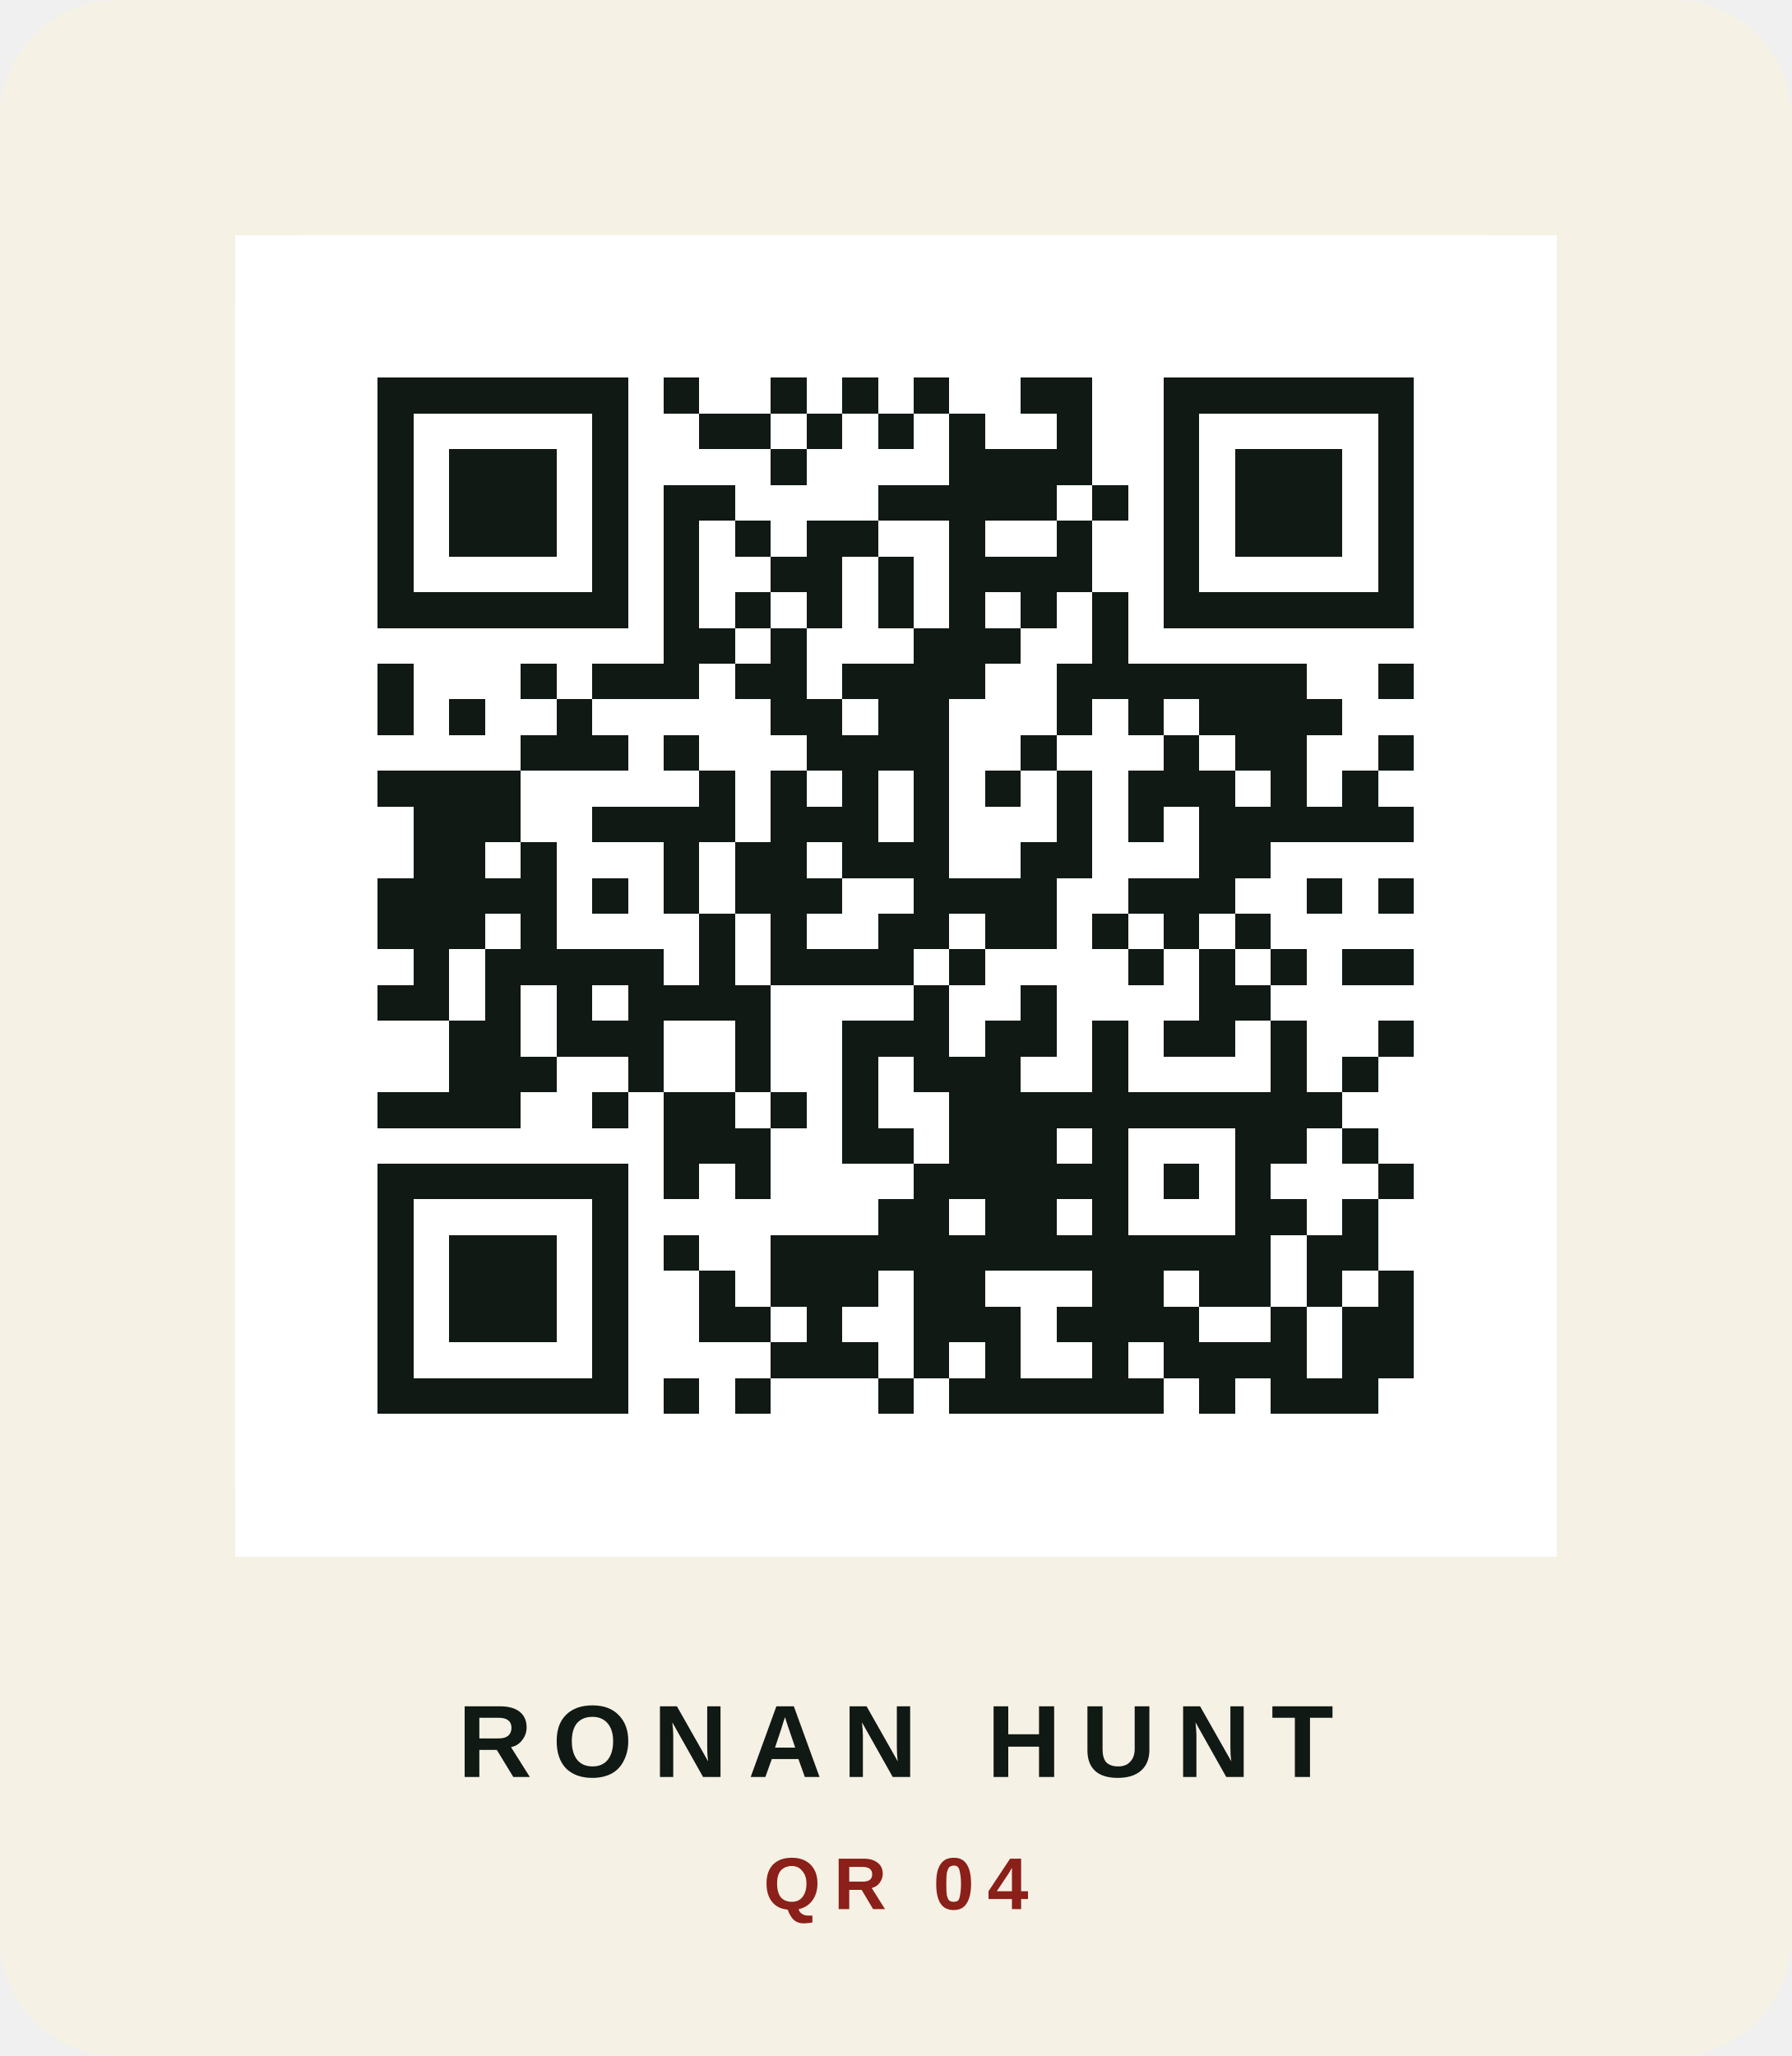
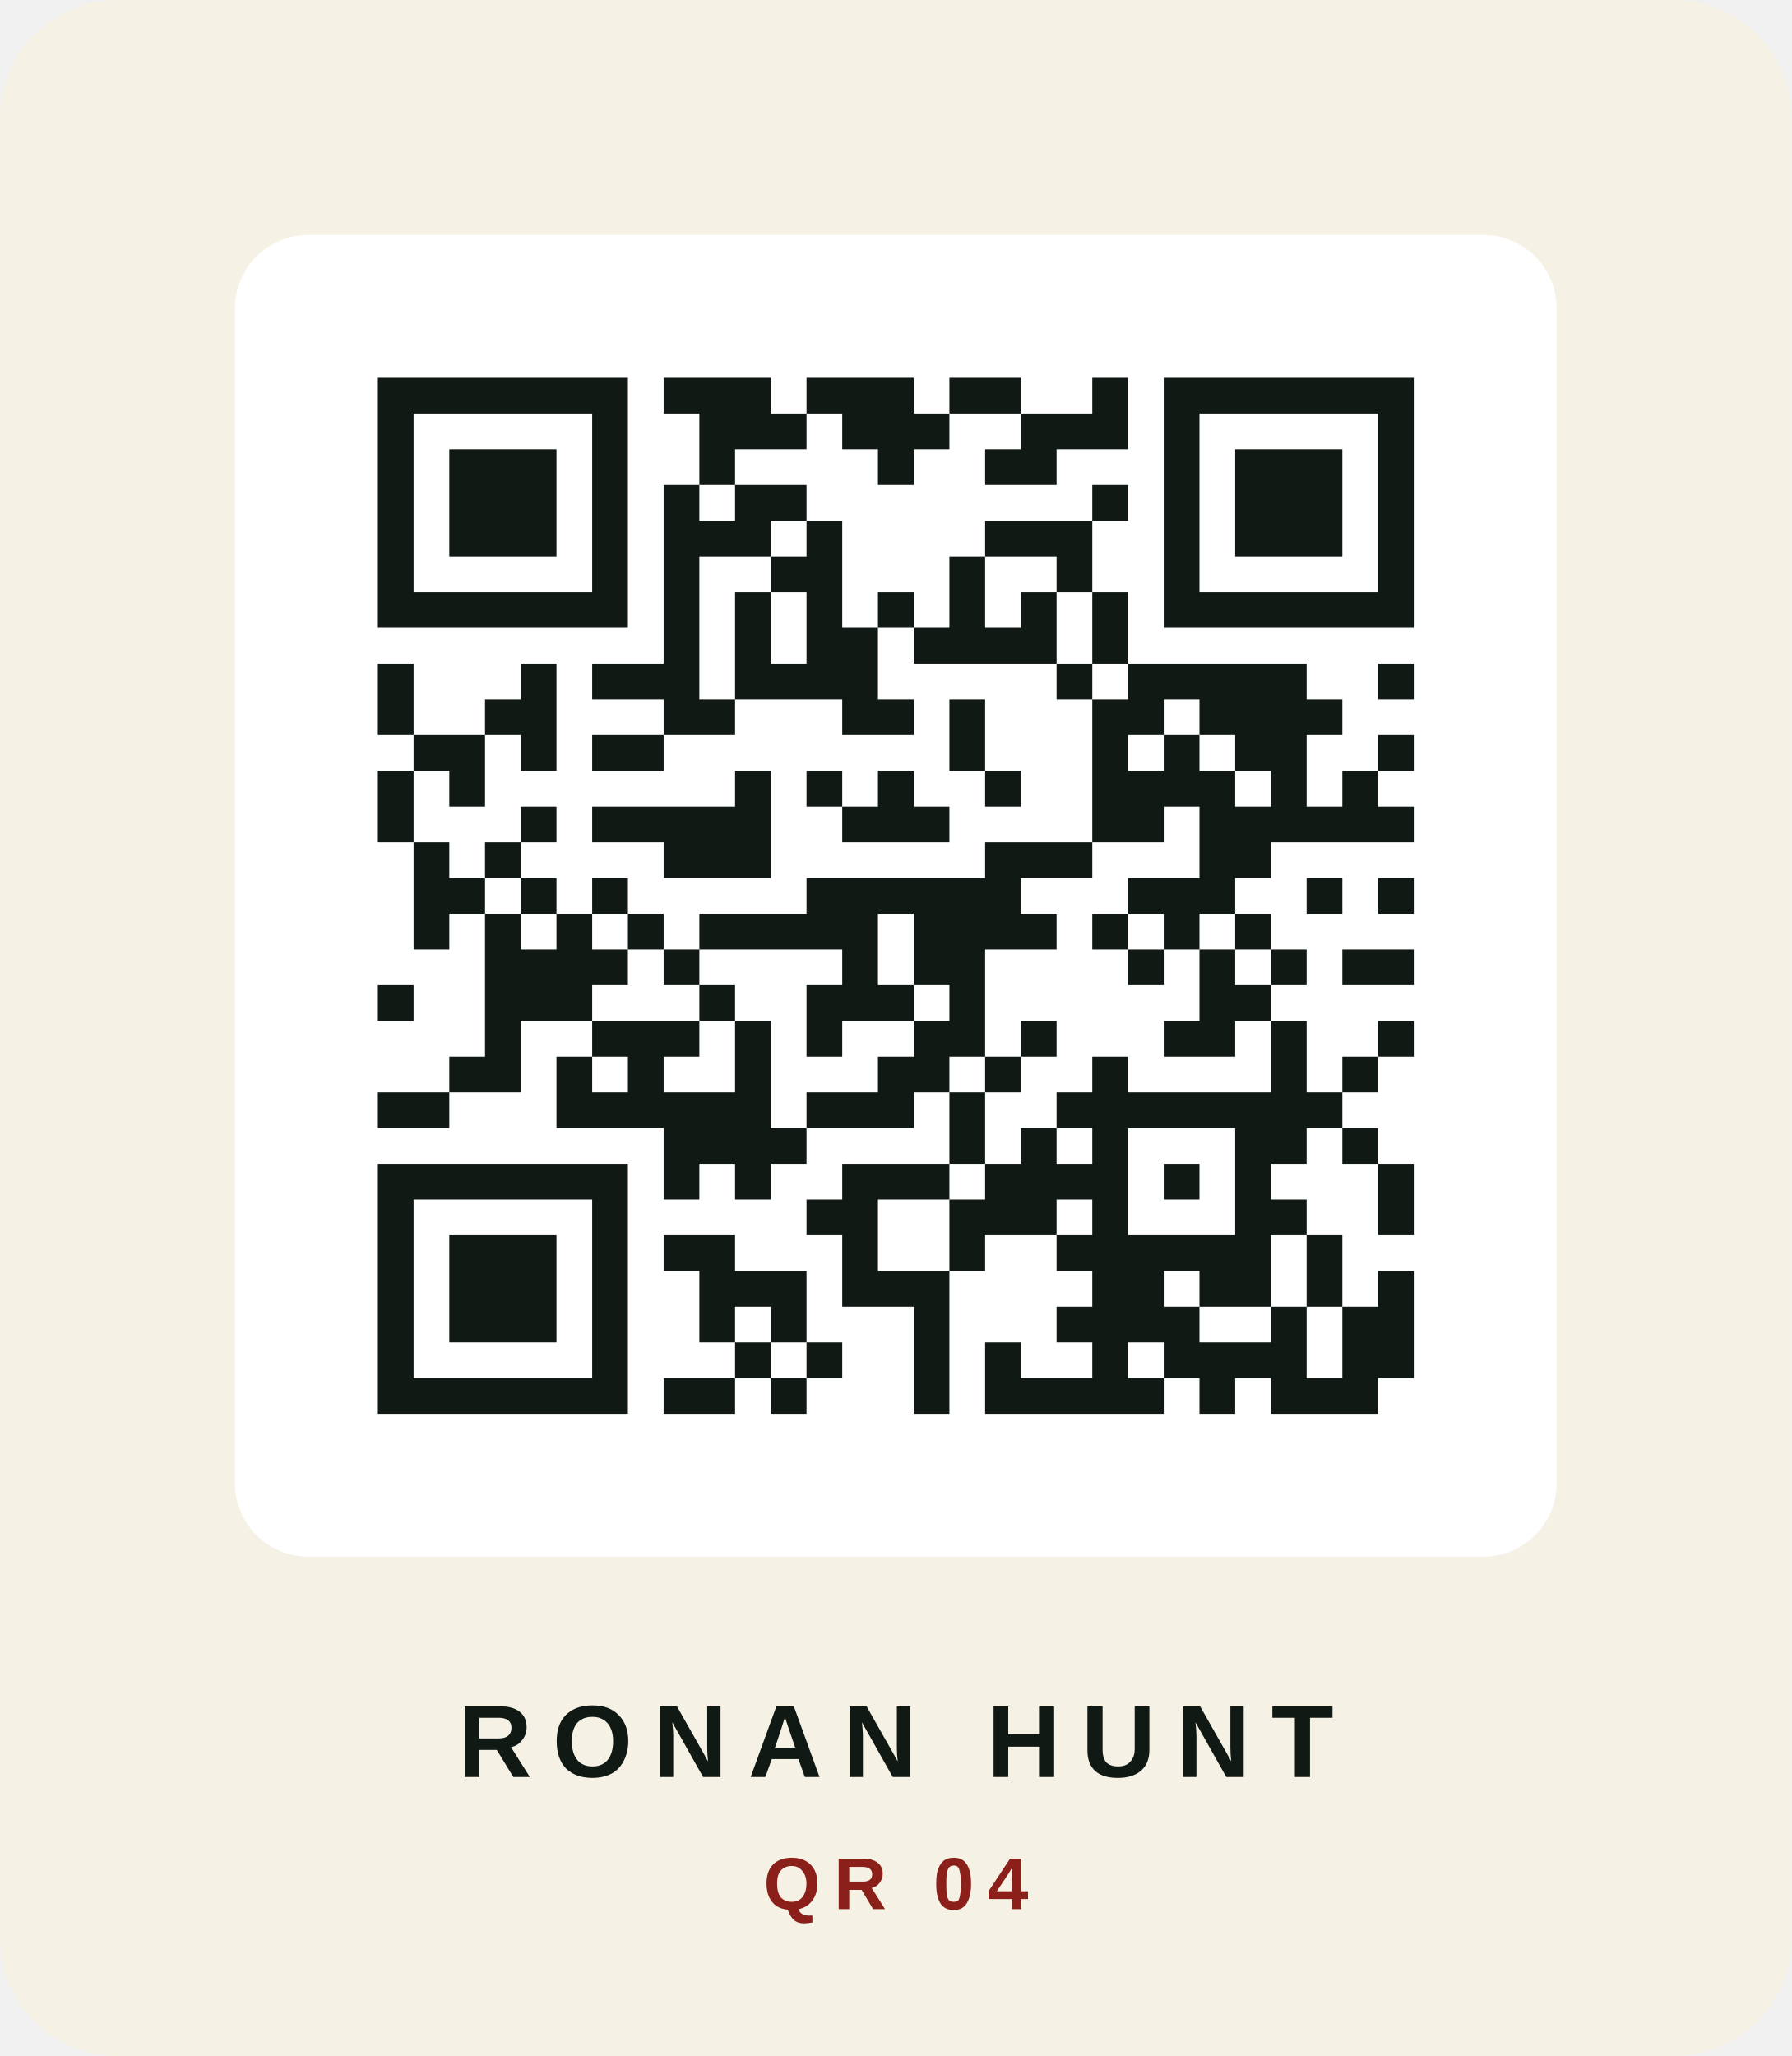
<svg xmlns="http://www.w3.org/2000/svg" viewBox="0 0 61 70" width="610" height="700" role="img" aria-labelledby="title desc">
  <rect width="61" height="70" rx="4" fill="#f6f1e5" />
  <rect x="8" y="8" width="45" height="45" rx="2.5" fill="#ffffff" />
-   <svg x="8" y="8" width="45" height="45" viewBox="0 0 37 37" shape-rendering="crispEdges">
-     <rect width="37" height="37" fill="#ffffff" />
-     <path d="M4,4h1v1h-1zM5,4h1v1h-1zM6,4h1v1h-1zM7,4h1v1h-1zM8,4h1v1h-1zM9,4h1v1h-1zM10,4h1v1h-1zM12,4h1v1h-1zM15,4h1v1h-1zM17,4h1v1h-1zM19,4h1v1h-1zM22,4h1v1h-1zM23,4h1v1h-1zM26,4h1v1h-1zM27,4h1v1h-1zM28,4h1v1h-1zM29,4h1v1h-1zM30,4h1v1h-1zM31,4h1v1h-1zM32,4h1v1h-1zM4,5h1v1h-1zM10,5h1v1h-1zM13,5h1v1h-1zM14,5h1v1h-1zM16,5h1v1h-1zM18,5h1v1h-1zM20,5h1v1h-1zM23,5h1v1h-1zM26,5h1v1h-1zM32,5h1v1h-1zM4,6h1v1h-1zM6,6h1v1h-1zM7,6h1v1h-1zM8,6h1v1h-1zM10,6h1v1h-1zM15,6h1v1h-1zM20,6h1v1h-1zM21,6h1v1h-1zM22,6h1v1h-1zM23,6h1v1h-1zM26,6h1v1h-1zM28,6h1v1h-1zM29,6h1v1h-1zM30,6h1v1h-1zM32,6h1v1h-1zM4,7h1v1h-1zM6,7h1v1h-1zM7,7h1v1h-1zM8,7h1v1h-1zM10,7h1v1h-1zM12,7h1v1h-1zM13,7h1v1h-1zM18,7h1v1h-1zM19,7h1v1h-1zM20,7h1v1h-1zM21,7h1v1h-1zM22,7h1v1h-1zM24,7h1v1h-1zM26,7h1v1h-1zM28,7h1v1h-1zM29,7h1v1h-1zM30,7h1v1h-1zM32,7h1v1h-1zM4,8h1v1h-1zM6,8h1v1h-1zM7,8h1v1h-1zM8,8h1v1h-1zM10,8h1v1h-1zM12,8h1v1h-1zM14,8h1v1h-1zM16,8h1v1h-1zM17,8h1v1h-1zM20,8h1v1h-1zM23,8h1v1h-1zM26,8h1v1h-1zM28,8h1v1h-1zM29,8h1v1h-1zM30,8h1v1h-1zM32,8h1v1h-1zM4,9h1v1h-1zM10,9h1v1h-1zM12,9h1v1h-1zM15,9h1v1h-1zM16,9h1v1h-1zM18,9h1v1h-1zM20,9h1v1h-1zM21,9h1v1h-1zM22,9h1v1h-1zM23,9h1v1h-1zM26,9h1v1h-1zM32,9h1v1h-1zM4,10h1v1h-1zM5,10h1v1h-1zM6,10h1v1h-1zM7,10h1v1h-1zM8,10h1v1h-1zM9,10h1v1h-1zM10,10h1v1h-1zM12,10h1v1h-1zM14,10h1v1h-1zM16,10h1v1h-1zM18,10h1v1h-1zM20,10h1v1h-1zM22,10h1v1h-1zM24,10h1v1h-1zM26,10h1v1h-1zM27,10h1v1h-1zM28,10h1v1h-1zM29,10h1v1h-1zM30,10h1v1h-1zM31,10h1v1h-1zM32,10h1v1h-1zM12,11h1v1h-1zM13,11h1v1h-1zM15,11h1v1h-1zM19,11h1v1h-1zM20,11h1v1h-1zM21,11h1v1h-1zM24,11h1v1h-1zM4,12h1v1h-1zM8,12h1v1h-1zM10,12h1v1h-1zM11,12h1v1h-1zM12,12h1v1h-1zM14,12h1v1h-1zM15,12h1v1h-1zM17,12h1v1h-1zM18,12h1v1h-1zM19,12h1v1h-1zM20,12h1v1h-1zM23,12h1v1h-1zM24,12h1v1h-1zM25,12h1v1h-1zM26,12h1v1h-1zM27,12h1v1h-1zM28,12h1v1h-1zM29,12h1v1h-1zM32,12h1v1h-1zM4,13h1v1h-1zM6,13h1v1h-1zM9,13h1v1h-1zM15,13h1v1h-1zM16,13h1v1h-1zM18,13h1v1h-1zM19,13h1v1h-1zM23,13h1v1h-1zM25,13h1v1h-1zM27,13h1v1h-1zM28,13h1v1h-1zM29,13h1v1h-1zM30,13h1v1h-1zM8,14h1v1h-1zM9,14h1v1h-1zM10,14h1v1h-1zM12,14h1v1h-1zM16,14h1v1h-1zM17,14h1v1h-1zM18,14h1v1h-1zM19,14h1v1h-1zM22,14h1v1h-1zM26,14h1v1h-1zM28,14h1v1h-1zM29,14h1v1h-1zM32,14h1v1h-1zM4,15h1v1h-1zM5,15h1v1h-1zM6,15h1v1h-1zM7,15h1v1h-1zM13,15h1v1h-1zM15,15h1v1h-1zM17,15h1v1h-1zM19,15h1v1h-1zM21,15h1v1h-1zM23,15h1v1h-1zM25,15h1v1h-1zM26,15h1v1h-1zM27,15h1v1h-1zM29,15h1v1h-1zM31,15h1v1h-1zM5,16h1v1h-1zM6,16h1v1h-1zM7,16h1v1h-1zM10,16h1v1h-1zM11,16h1v1h-1zM12,16h1v1h-1zM13,16h1v1h-1zM15,16h1v1h-1zM16,16h1v1h-1zM17,16h1v1h-1zM19,16h1v1h-1zM23,16h1v1h-1zM25,16h1v1h-1zM27,16h1v1h-1zM28,16h1v1h-1zM29,16h1v1h-1zM30,16h1v1h-1zM31,16h1v1h-1zM32,16h1v1h-1zM5,17h1v1h-1zM6,17h1v1h-1zM8,17h1v1h-1zM12,17h1v1h-1zM14,17h1v1h-1zM15,17h1v1h-1zM17,17h1v1h-1zM18,17h1v1h-1zM19,17h1v1h-1zM22,17h1v1h-1zM23,17h1v1h-1zM27,17h1v1h-1zM28,17h1v1h-1zM4,18h1v1h-1zM5,18h1v1h-1zM6,18h1v1h-1zM7,18h1v1h-1zM8,18h1v1h-1zM10,18h1v1h-1zM12,18h1v1h-1zM14,18h1v1h-1zM15,18h1v1h-1zM16,18h1v1h-1zM19,18h1v1h-1zM20,18h1v1h-1zM21,18h1v1h-1zM22,18h1v1h-1zM25,18h1v1h-1zM26,18h1v1h-1zM27,18h1v1h-1zM30,18h1v1h-1zM32,18h1v1h-1zM4,19h1v1h-1zM5,19h1v1h-1zM6,19h1v1h-1zM8,19h1v1h-1zM13,19h1v1h-1zM15,19h1v1h-1zM18,19h1v1h-1zM19,19h1v1h-1zM21,19h1v1h-1zM22,19h1v1h-1zM24,19h1v1h-1zM26,19h1v1h-1zM28,19h1v1h-1zM5,20h1v1h-1zM7,20h1v1h-1zM8,20h1v1h-1zM9,20h1v1h-1zM10,20h1v1h-1zM11,20h1v1h-1zM13,20h1v1h-1zM15,20h1v1h-1zM16,20h1v1h-1zM17,20h1v1h-1zM18,20h1v1h-1zM20,20h1v1h-1zM25,20h1v1h-1zM27,20h1v1h-1zM29,20h1v1h-1zM31,20h1v1h-1zM32,20h1v1h-1zM4,21h1v1h-1zM5,21h1v1h-1zM7,21h1v1h-1zM9,21h1v1h-1zM11,21h1v1h-1zM12,21h1v1h-1zM13,21h1v1h-1zM14,21h1v1h-1zM19,21h1v1h-1zM22,21h1v1h-1zM27,21h1v1h-1zM28,21h1v1h-1zM6,22h1v1h-1zM7,22h1v1h-1zM9,22h1v1h-1zM10,22h1v1h-1zM11,22h1v1h-1zM14,22h1v1h-1zM17,22h1v1h-1zM18,22h1v1h-1zM19,22h1v1h-1zM21,22h1v1h-1zM22,22h1v1h-1zM24,22h1v1h-1zM26,22h1v1h-1zM27,22h1v1h-1zM29,22h1v1h-1zM32,22h1v1h-1zM6,23h1v1h-1zM7,23h1v1h-1zM8,23h1v1h-1zM11,23h1v1h-1zM14,23h1v1h-1zM17,23h1v1h-1zM19,23h1v1h-1zM20,23h1v1h-1zM21,23h1v1h-1zM24,23h1v1h-1zM29,23h1v1h-1zM31,23h1v1h-1zM4,24h1v1h-1zM5,24h1v1h-1zM6,24h1v1h-1zM7,24h1v1h-1zM10,24h1v1h-1zM12,24h1v1h-1zM13,24h1v1h-1zM15,24h1v1h-1zM17,24h1v1h-1zM20,24h1v1h-1zM21,24h1v1h-1zM22,24h1v1h-1zM23,24h1v1h-1zM24,24h1v1h-1zM25,24h1v1h-1zM26,24h1v1h-1zM27,24h1v1h-1zM28,24h1v1h-1zM29,24h1v1h-1zM30,24h1v1h-1zM12,25h1v1h-1zM13,25h1v1h-1zM14,25h1v1h-1zM17,25h1v1h-1zM18,25h1v1h-1zM20,25h1v1h-1zM21,25h1v1h-1zM22,25h1v1h-1zM24,25h1v1h-1zM28,25h1v1h-1zM29,25h1v1h-1zM31,25h1v1h-1zM4,26h1v1h-1zM5,26h1v1h-1zM6,26h1v1h-1zM7,26h1v1h-1zM8,26h1v1h-1zM9,26h1v1h-1zM10,26h1v1h-1zM12,26h1v1h-1zM14,26h1v1h-1zM19,26h1v1h-1zM20,26h1v1h-1zM21,26h1v1h-1zM22,26h1v1h-1zM23,26h1v1h-1zM24,26h1v1h-1zM26,26h1v1h-1zM28,26h1v1h-1zM32,26h1v1h-1zM4,27h1v1h-1zM10,27h1v1h-1zM18,27h1v1h-1zM19,27h1v1h-1zM21,27h1v1h-1zM22,27h1v1h-1zM24,27h1v1h-1zM28,27h1v1h-1zM29,27h1v1h-1zM31,27h1v1h-1zM4,28h1v1h-1zM6,28h1v1h-1zM7,28h1v1h-1zM8,28h1v1h-1zM10,28h1v1h-1zM12,28h1v1h-1zM15,28h1v1h-1zM16,28h1v1h-1zM17,28h1v1h-1zM18,28h1v1h-1zM19,28h1v1h-1zM20,28h1v1h-1zM21,28h1v1h-1zM22,28h1v1h-1zM23,28h1v1h-1zM24,28h1v1h-1zM25,28h1v1h-1zM26,28h1v1h-1zM27,28h1v1h-1zM28,28h1v1h-1zM30,28h1v1h-1zM31,28h1v1h-1zM4,29h1v1h-1zM6,29h1v1h-1zM7,29h1v1h-1zM8,29h1v1h-1zM10,29h1v1h-1zM13,29h1v1h-1zM15,29h1v1h-1zM16,29h1v1h-1zM17,29h1v1h-1zM19,29h1v1h-1zM20,29h1v1h-1zM24,29h1v1h-1zM25,29h1v1h-1zM27,29h1v1h-1zM28,29h1v1h-1zM30,29h1v1h-1zM32,29h1v1h-1zM4,30h1v1h-1zM6,30h1v1h-1zM7,30h1v1h-1zM8,30h1v1h-1zM10,30h1v1h-1zM13,30h1v1h-1zM14,30h1v1h-1zM16,30h1v1h-1zM19,30h1v1h-1zM20,30h1v1h-1zM21,30h1v1h-1zM23,30h1v1h-1zM24,30h1v1h-1zM25,30h1v1h-1zM26,30h1v1h-1zM29,30h1v1h-1zM31,30h1v1h-1zM32,30h1v1h-1zM4,31h1v1h-1zM10,31h1v1h-1zM15,31h1v1h-1zM16,31h1v1h-1zM17,31h1v1h-1zM19,31h1v1h-1zM21,31h1v1h-1zM24,31h1v1h-1zM26,31h1v1h-1zM27,31h1v1h-1zM28,31h1v1h-1zM29,31h1v1h-1zM31,31h1v1h-1zM32,31h1v1h-1zM4,32h1v1h-1zM5,32h1v1h-1zM6,32h1v1h-1zM7,32h1v1h-1zM8,32h1v1h-1zM9,32h1v1h-1zM10,32h1v1h-1zM12,32h1v1h-1zM14,32h1v1h-1zM18,32h1v1h-1zM20,32h1v1h-1zM21,32h1v1h-1zM22,32h1v1h-1zM23,32h1v1h-1zM24,32h1v1h-1zM25,32h1v1h-1zM27,32h1v1h-1zM29,32h1v1h-1zM30,32h1v1h-1zM31,32h1v1h-1z" fill="#101914" />
+   <svg x="8" y="8" width="45" height="45" viewBox="0 0 37 37">
+     <path d="M4,4H5V5H4zM5,4H6V5H5zM6,4H7V5H6zM7,4H8V5H7zM8,4H9V5H8zM9,4H10V5H9zM10,4H11V5H10zM12,4H13V5H12zM13,4H14V5H13zM14,4H15V5H14zM16,4H17V5H16zM17,4H18V5H17zM18,4H19V5H18zM20,4H21V5H20zM21,4H22V5H21zM24,4H25V5H24zM26,4H27V5H26zM27,4H28V5H27zM28,4H29V5H28zM29,4H30V5H29zM30,4H31V5H30zM31,4H32V5H31zM32,4H33V5H32zM4,5H5V6H4zM10,5H11V6H10zM13,5H14V6H13zM14,5H15V6H14zM15,5H16V6H15zM17,5H18V6H17zM18,5H19V6H18zM19,5H20V6H19zM22,5H23V6H22zM23,5H24V6H23zM24,5H25V6H24zM26,5H27V6H26zM32,5H33V6H32zM4,6H5V7H4zM6,6H7V7H6zM7,6H8V7H7zM8,6H9V7H8zM10,6H11V7H10zM13,6H14V7H13zM18,6H19V7H18zM21,6H22V7H21zM22,6H23V7H22zM26,6H27V7H26zM28,6H29V7H28zM29,6H30V7H29zM30,6H31V7H30zM32,6H33V7H32zM4,7H5V8H4zM6,7H7V8H6zM7,7H8V8H7zM8,7H9V8H8zM10,7H11V8H10zM12,7H13V8H12zM14,7H15V8H14zM15,7H16V8H15zM24,7H25V8H24zM26,7H27V8H26zM28,7H29V8H28zM29,7H30V8H29zM30,7H31V8H30zM32,7H33V8H32zM4,8H5V9H4zM6,8H7V9H6zM7,8H8V9H7zM8,8H9V9H8zM10,8H11V9H10zM12,8H13V9H12zM13,8H14V9H13zM14,8H15V9H14zM16,8H17V9H16zM21,8H22V9H21zM22,8H23V9H22zM23,8H24V9H23zM26,8H27V9H26zM28,8H29V9H28zM29,8H30V9H29zM30,8H31V9H30zM32,8H33V9H32zM4,9H5V10H4zM10,9H11V10H10zM12,9H13V10H12zM15,9H16V10H15zM16,9H17V10H16zM20,9H21V10H20zM23,9H24V10H23zM26,9H27V10H26zM32,9H33V10H32zM4,10H5V11H4zM5,10H6V11H5zM6,10H7V11H6zM7,10H8V11H7zM8,10H9V11H8zM9,10H10V11H9zM10,10H11V11H10zM12,10H13V11H12zM14,10H15V11H14zM16,10H17V11H16zM18,10H19V11H18zM20,10H21V11H20zM22,10H23V11H22zM24,10H25V11H24zM26,10H27V11H26zM27,10H28V11H27zM28,10H29V11H28zM29,10H30V11H29zM30,10H31V11H30zM31,10H32V11H31zM32,10H33V11H32zM12,11H13V12H12zM14,11H15V12H14zM16,11H17V12H16zM17,11H18V12H17zM19,11H20V12H19zM20,11H21V12H20zM21,11H22V12H21zM22,11H23V12H22zM24,11H25V12H24zM4,12H5V13H4zM8,12H9V13H8zM10,12H11V13H10zM11,12H12V13H11zM12,12H13V13H12zM14,12H15V13H14zM15,12H16V13H15zM16,12H17V13H16zM17,12H18V13H17zM23,12H24V13H23zM25,12H26V13H25zM26,12H27V13H26zM27,12H28V13H27zM28,12H29V13H28zM29,12H30V13H29zM32,12H33V13H32zM4,13H5V14H4zM7,13H8V14H7zM8,13H9V14H8zM12,13H13V14H12zM13,13H14V14H13zM17,13H18V14H17zM18,13H19V14H18zM20,13H21V14H20zM24,13H25V14H24zM25,13H26V14H25zM27,13H28V14H27zM28,13H29V14H28zM29,13H30V14H29zM30,13H31V14H30zM5,14H6V15H5zM6,14H7V15H6zM8,14H9V15H8zM10,14H11V15H10zM11,14H12V15H11zM20,14H21V15H20zM24,14H25V15H24zM26,14H27V15H26zM28,14H29V15H28zM29,14H30V15H29zM32,14H33V15H32zM4,15H5V16H4zM6,15H7V16H6zM14,15H15V16H14zM16,15H17V16H16zM18,15H19V16H18zM21,15H22V16H21zM24,15H25V16H24zM25,15H26V16H25zM26,15H27V16H26zM27,15H28V16H27zM29,15H30V16H29zM31,15H32V16H31zM4,16H5V17H4zM8,16H9V17H8zM10,16H11V17H10zM11,16H12V17H11zM12,16H13V17H12zM13,16H14V17H13zM14,16H15V17H14zM17,16H18V17H17zM18,16H19V17H18zM19,16H20V17H19zM24,16H25V17H24zM25,16H26V17H25zM27,16H28V17H27zM28,16H29V17H28zM29,16H30V17H29zM30,16H31V17H30zM31,16H32V17H31zM32,16H33V17H32zM5,17H6V18H5zM7,17H8V18H7zM12,17H13V18H12zM13,17H14V18H13zM14,17H15V18H14zM21,17H22V18H21zM22,17H23V18H22zM23,17H24V18H23zM27,17H28V18H27zM28,17H29V18H28zM5,18H6V19H5zM6,18H7V19H6zM8,18H9V19H8zM10,18H11V19H10zM16,18H17V19H16zM17,18H18V19H17zM18,18H19V19H18zM19,18H20V19H19zM20,18H21V19H20zM21,18H22V19H21zM25,18H26V19H25zM26,18H27V19H26zM27,18H28V19H27zM30,18H31V19H30zM32,18H33V19H32zM5,19H6V20H5zM7,19H8V20H7zM9,19H10V20H9zM11,19H12V20H11zM13,19H14V20H13zM14,19H15V20H14zM15,19H16V20H15zM16,19H17V20H16zM17,19H18V20H17zM19,19H20V20H19zM20,19H21V20H20zM21,19H22V20H21zM22,19H23V20H22zM24,19H25V20H24zM26,19H27V20H26zM28,19H29V20H28zM7,20H8V21H7zM8,20H9V21H8zM9,20H10V21H9zM10,20H11V21H10zM12,20H13V21H12zM17,20H18V21H17zM19,20H20V21H19zM20,20H21V21H20zM25,20H26V21H25zM27,20H28V21H27zM29,20H30V21H29zM31,20H32V21H31zM32,20H33V21H32zM4,21H5V22H4zM7,21H8V22H7zM8,21H9V22H8zM9,21H10V22H9zM13,21H14V22H13zM16,21H17V22H16zM17,21H18V22H17zM18,21H19V22H18zM20,21H21V22H20zM27,21H28V22H27zM28,21H29V22H28zM7,22H8V23H7zM10,22H11V23H10zM11,22H12V23H11zM12,22H13V23H12zM14,22H15V23H14zM16,22H17V23H16zM19,22H20V23H19zM20,22H21V23H20zM22,22H23V23H22zM26,22H27V23H26zM27,22H28V23H27zM29,22H30V23H29zM32,22H33V23H32zM6,23H7V24H6zM7,23H8V24H7zM9,23H10V24H9zM11,23H12V24H11zM14,23H15V24H14zM18,23H19V24H18zM19,23H20V24H19zM21,23H22V24H21zM24,23H25V24H24zM29,23H30V24H29zM31,23H32V24H31zM4,24H5V25H4zM5,24H6V25H5zM9,24H10V25H9zM10,24H11V25H10zM11,24H12V25H11zM12,24H13V25H12zM13,24H14V25H13zM14,24H15V25H14zM16,24H17V25H16zM17,24H18V25H17zM18,24H19V25H18zM20,24H21V25H20zM23,24H24V25H23zM24,24H25V25H24zM25,24H26V25H25zM26,24H27V25H26zM27,24H28V25H27zM28,24H29V25H28zM29,24H30V25H29zM30,24H31V25H30zM12,25H13V26H12zM13,25H14V26H13zM14,25H15V26H14zM15,25H16V26H15zM20,25H21V26H20zM22,25H23V26H22zM24,25H25V26H24zM28,25H29V26H28zM29,25H30V26H29zM31,25H32V26H31zM4,26H5V27H4zM5,26H6V27H5zM6,26H7V27H6zM7,26H8V27H7zM8,26H9V27H8zM9,26H10V27H9zM10,26H11V27H10zM12,26H13V27H12zM14,26H15V27H14zM17,26H18V27H17zM18,26H19V27H18zM19,26H20V27H19zM21,26H22V27H21zM22,26H23V27H22zM23,26H24V27H23zM24,26H25V27H24zM26,26H27V27H26zM28,26H29V27H28zM32,26H33V27H32zM4,27H5V28H4zM10,27H11V28H10zM16,27H17V28H16zM17,27H18V28H17zM20,27H21V28H20zM21,27H22V28H21zM22,27H23V28H22zM24,27H25V28H24zM28,27H29V28H28zM29,27H30V28H29zM32,27H33V28H32zM4,28H5V29H4zM6,28H7V29H6zM7,28H8V29H7zM8,28H9V29H8zM10,28H11V29H10zM12,28H13V29H12zM13,28H14V29H13zM17,28H18V29H17zM20,28H21V29H20zM23,28H24V29H23zM24,28H25V29H24zM25,28H26V29H25zM26,28H27V29H26zM27,28H28V29H27zM28,28H29V29H28zM30,28H31V29H30zM4,29H5V30H4zM6,29H7V30H6zM7,29H8V30H7zM8,29H9V30H8zM10,29H11V30H10zM13,29H14V30H13zM14,29H15V30H14zM15,29H16V30H15zM17,29H18V30H17zM18,29H19V30H18zM19,29H20V30H19zM24,29H25V30H24zM25,29H26V30H25zM27,29H28V30H27zM28,29H29V30H28zM30,29H31V30H30zM32,29H33V30H32zM4,30H5V31H4zM6,30H7V31H6zM7,30H8V31H7zM8,30H9V31H8zM10,30H11V31H10zM13,30H14V31H13zM15,30H16V31H15zM19,30H20V31H19zM23,30H24V31H23zM24,30H25V31H24zM25,30H26V31H25zM26,30H27V31H26zM29,30H30V31H29zM31,30H32V31H31zM32,30H33V31H32zM4,31H5V32H4zM10,31H11V32H10zM14,31H15V32H14zM16,31H17V32H16zM19,31H20V32H19zM21,31H22V32H21zM24,31H25V32H24zM26,31H27V32H26zM27,31H28V32H27zM28,31H29V32H28zM29,31H30V32H29zM31,31H32V32H31zM32,31H33V32H32zM4,32H5V33H4zM5,32H6V33H5zM6,32H7V33H6zM7,32H8V33H7zM8,32H9V33H8zM9,32H10V33H9zM10,32H11V33H10zM12,32H13V33H12zM13,32H14V33H13zM15,32H16V33H15zM19,32H20V33H19zM21,32H22V33H21zM22,32H23V33H22zM23,32H24V33H23zM24,32H25V33H24zM25,32H26V33H25zM27,32H28V33H27zM29,32H30V33H29zM30,32H31V33H30zM31,32H32V33H31z" fill="#101914" />
  </svg>
  <text x="30.5" y="60.5" text-anchor="middle" font-family="Arial, Helvetica, sans-serif" font-size="3.5" font-weight="700" letter-spacing="0.7" fill="#101914">RONAN HUNT</text>
  <text x="30.5" y="65" text-anchor="middle" font-family="Arial, Helvetica, sans-serif" font-size="2.5" font-weight="700" letter-spacing="0.45" fill="#8a2019">QR 04</text>
</svg>
